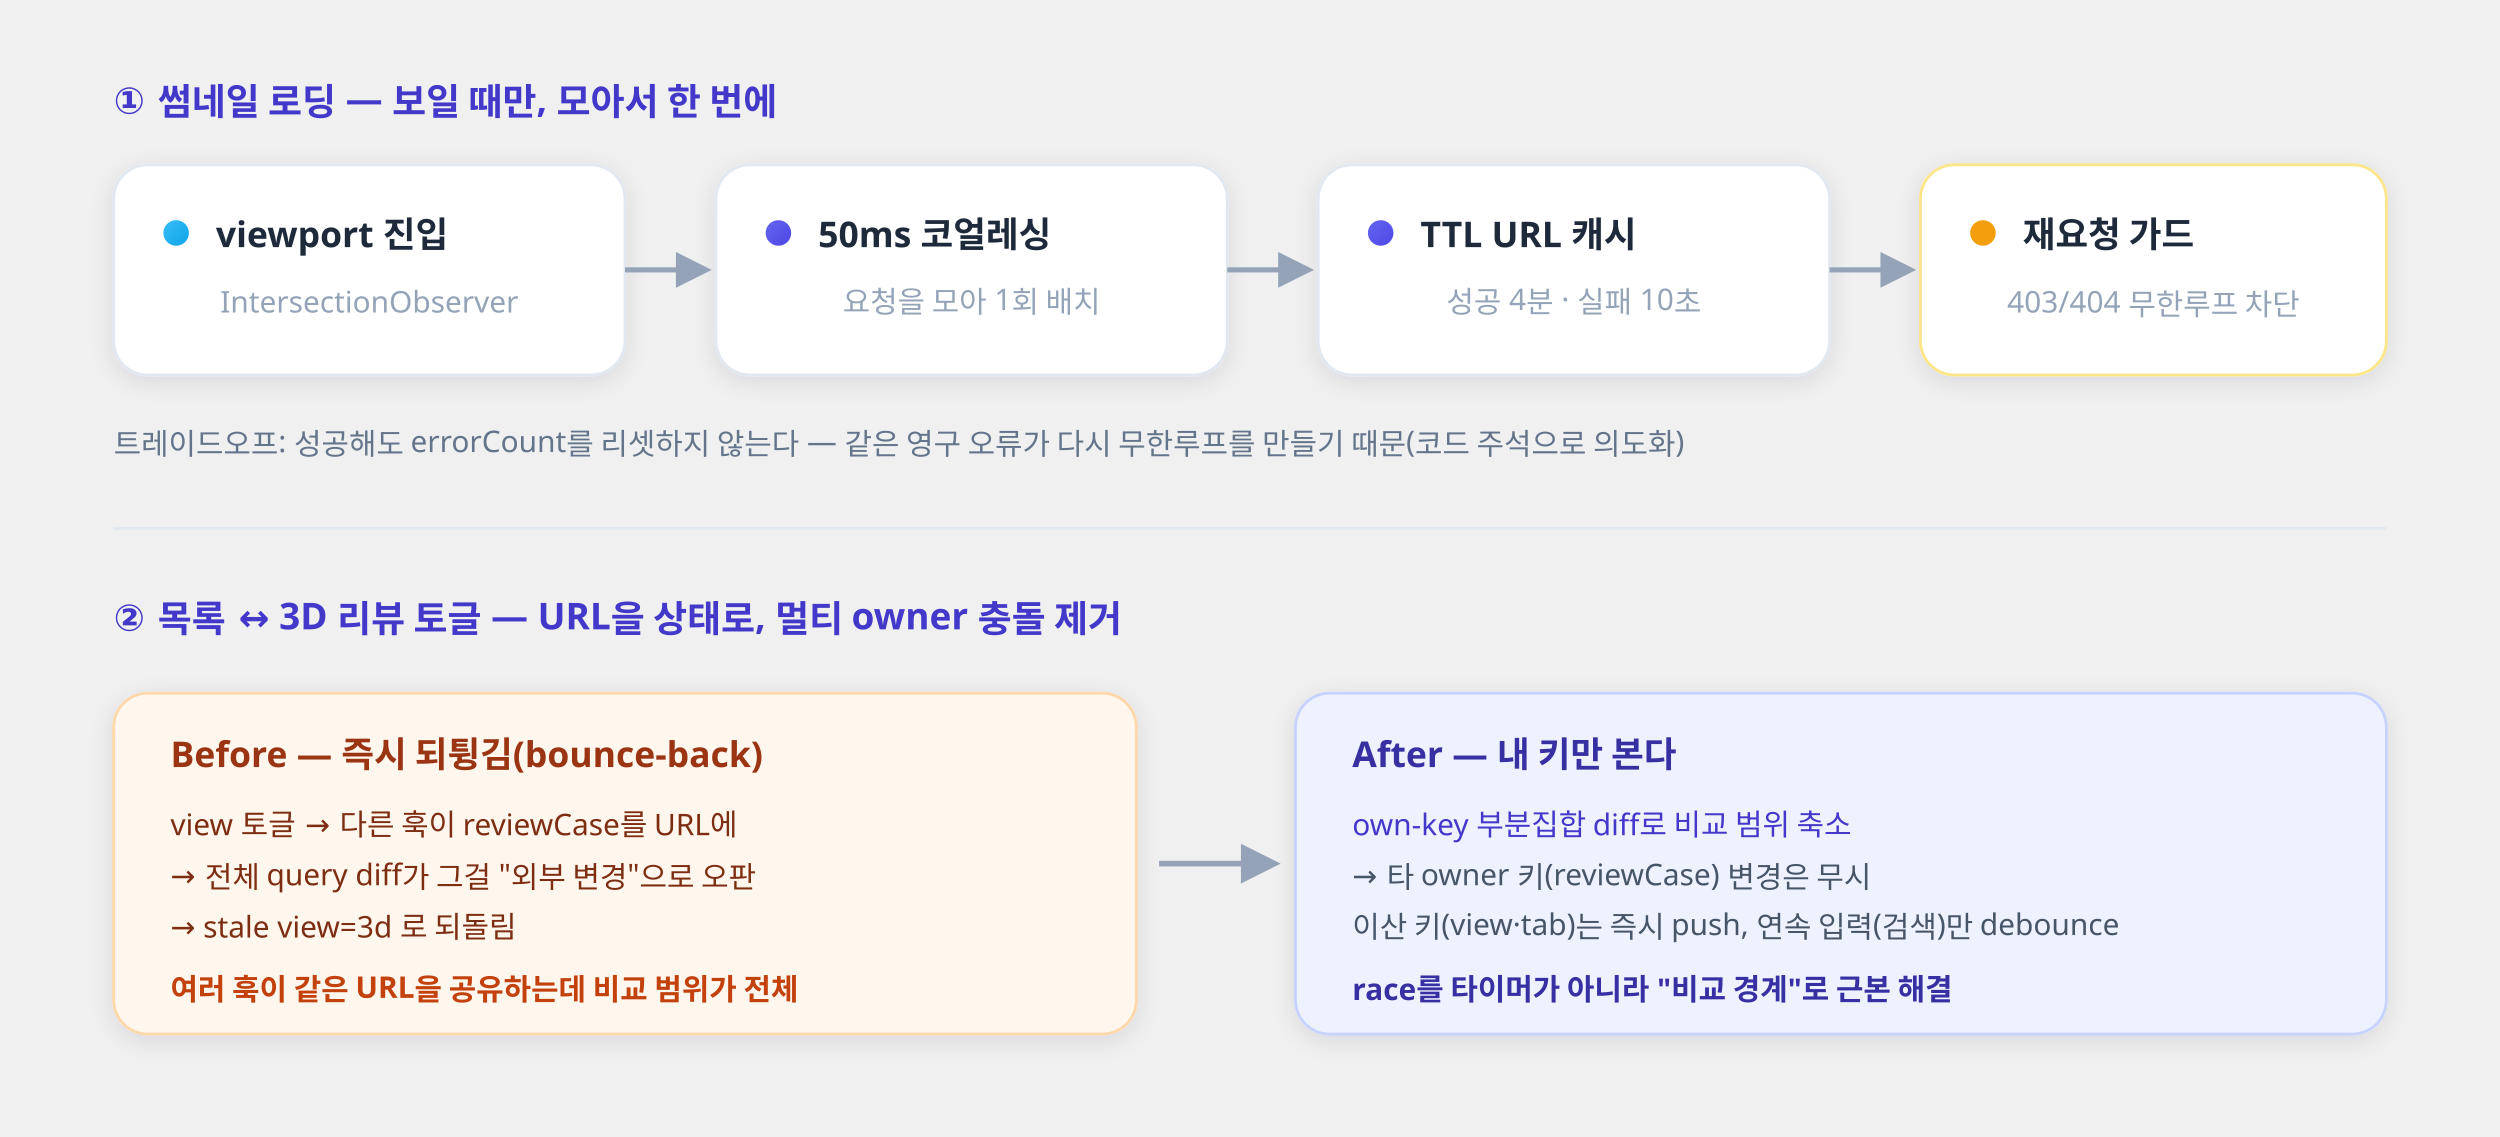
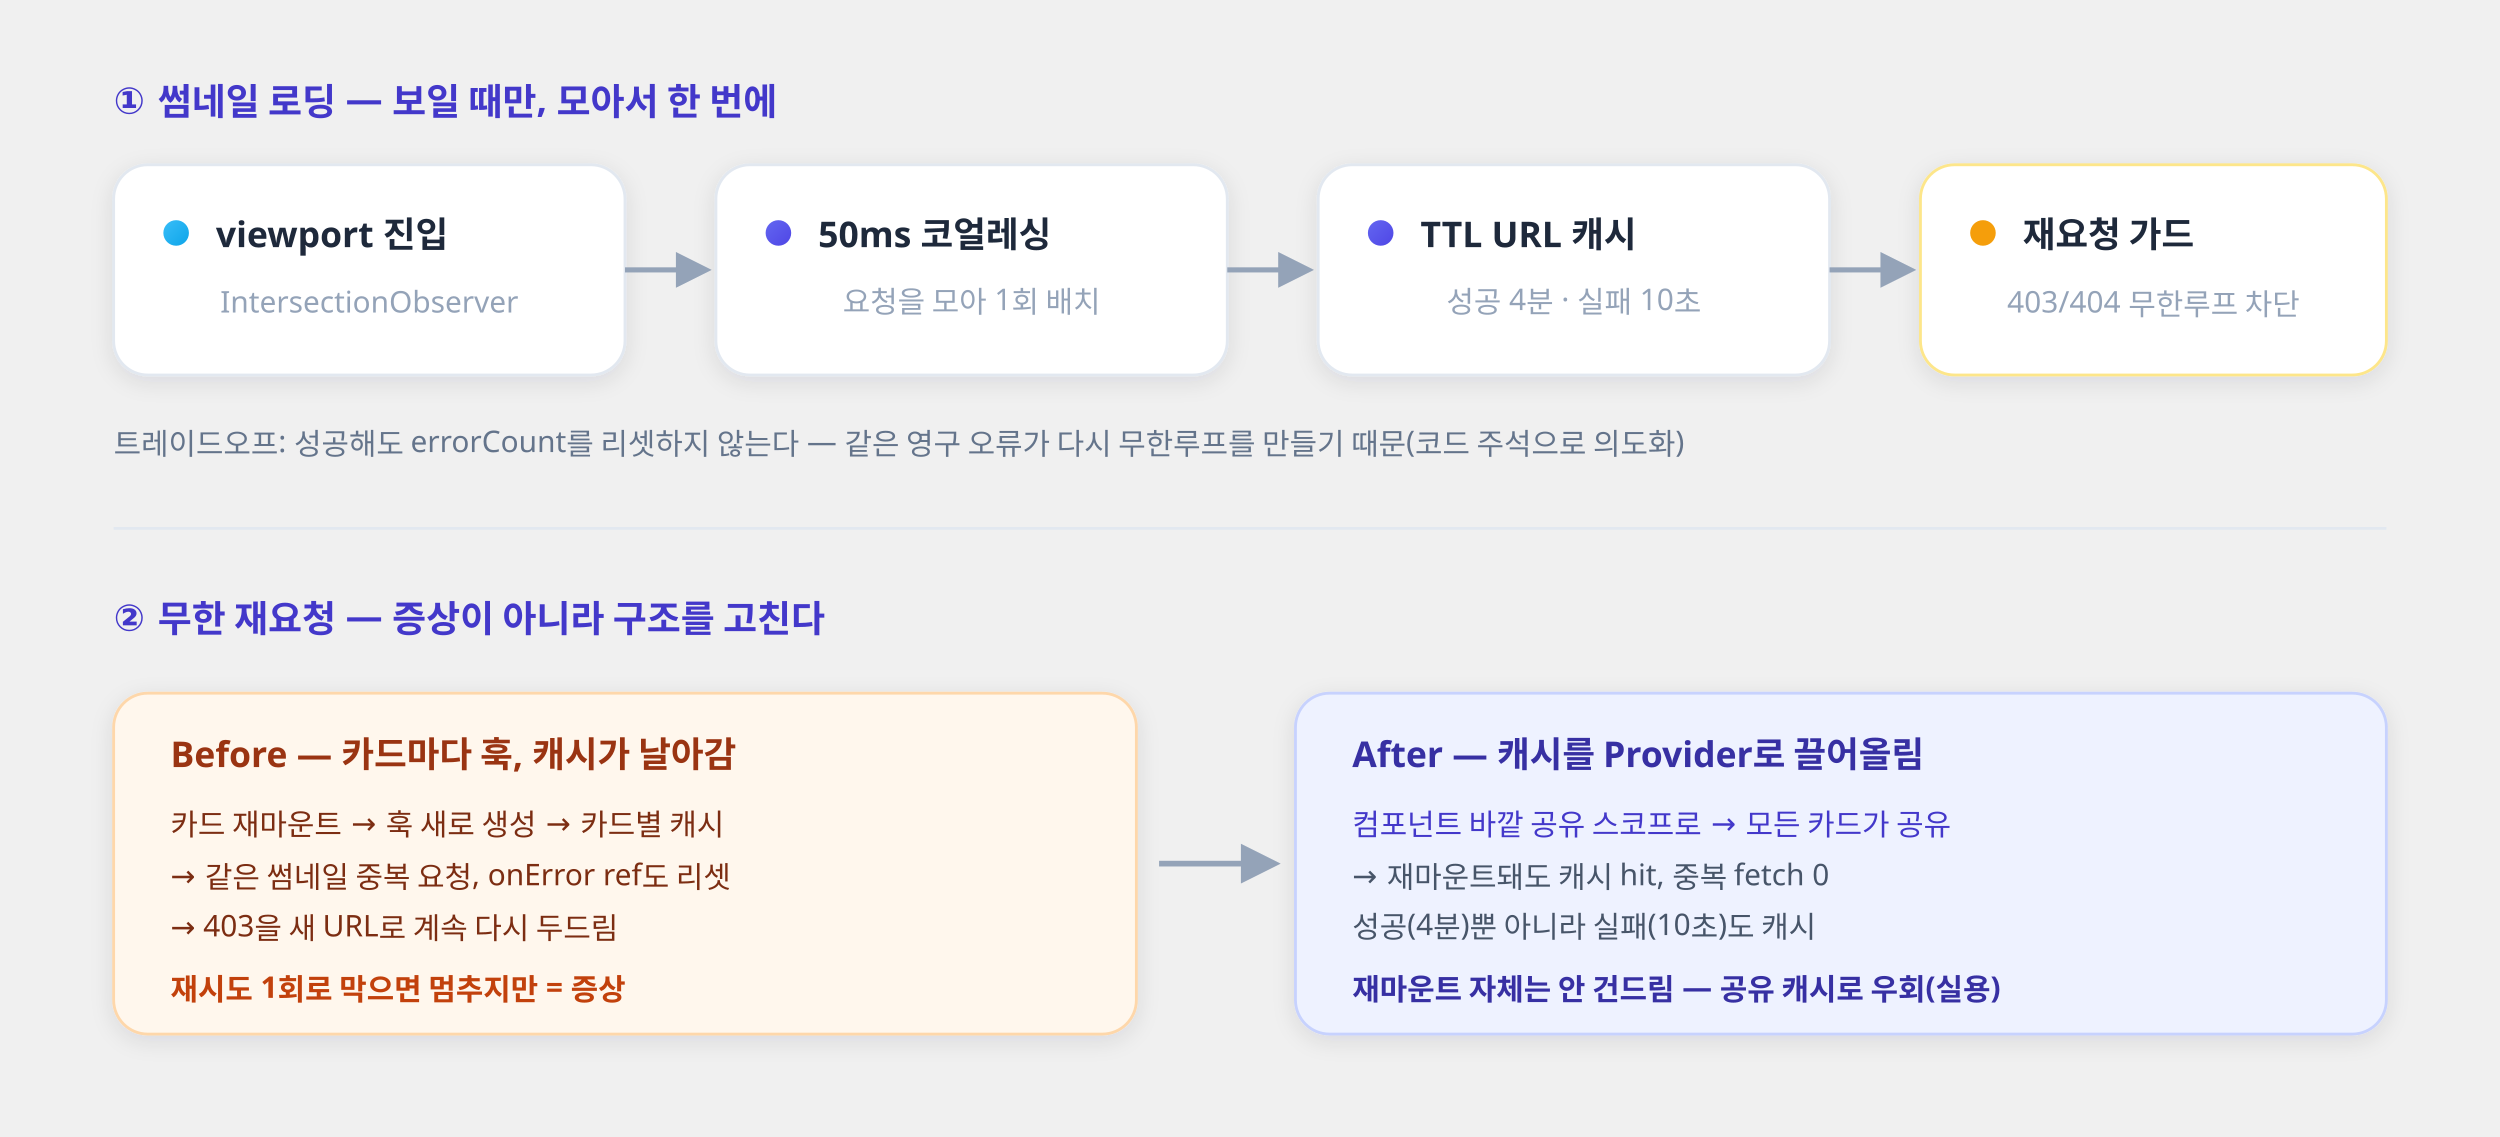
<svg xmlns="http://www.w3.org/2000/svg" viewBox="0 0 880 400" font-family="Noto Sans KR, Apple SD Gothic Neo, Malgun Gothic, sans-serif">
  <defs>
    <linearGradient id="gIndigo" x1="0" y1="0" x2="1" y2="1">
      <stop offset="0" stop-color="#6366f1" />
      <stop offset="1" stop-color="#4f46e5" />
    </linearGradient>
    <linearGradient id="gSky" x1="0" y1="0" x2="1" y2="1">
      <stop offset="0" stop-color="#38bdf8" />
      <stop offset="1" stop-color="#0ea5e9" />
    </linearGradient>
    <filter id="fShadow" x="-20%" y="-20%" width="140%" height="140%">
      <feDropShadow dx="0" dy="2" stdDeviation="4" flood-color="#0f172a" flood-opacity="0.10" />
    </filter>
    <marker id="arr" viewBox="0 0 10 10" refX="8" refY="5" markerWidth="7" markerHeight="7" orient="auto-start-reverse">
      <path d="M0,0 L10,5 L0,10 z" fill="#94a3b8" />
    </marker>
  </defs>
  <text x="40" y="40" font-size="13" font-weight="700" fill="#4338ca">① 썸네일 로딩 — 보일 때만, 모아서 한 번에</text>
  <g filter="url(#fShadow)">
    <rect x="40" y="58" width="180" height="74" rx="12" fill="#ffffff" stroke="#e2e8f0" />
  </g>
  <circle cx="62" cy="82" r="4.5" fill="url(#gSky)" />
  <text x="76" y="87" font-size="12.5" font-weight="700" fill="#1e293b">viewport 진입</text>
  <text x="130" y="110" font-size="10.5" fill="#94a3b8" text-anchor="middle">IntersectionObserver</text>
  <g filter="url(#fShadow)">
    <rect x="252" y="58" width="180" height="74" rx="12" fill="#ffffff" stroke="#e2e8f0" />
  </g>
  <circle cx="274" cy="82" r="4.5" fill="url(#gIndigo)" />
  <text x="288" y="87" font-size="12.5" font-weight="700" fill="#1e293b">50ms 코얼레싱</text>
  <text x="342" y="110" font-size="10.5" fill="#94a3b8" text-anchor="middle">요청을 모아 1회 배치</text>
  <g filter="url(#fShadow)">
    <rect x="464" y="58" width="180" height="74" rx="12" fill="#ffffff" stroke="#e2e8f0" />
  </g>
  <circle cx="486" cy="82" r="4.5" fill="url(#gIndigo)" />
  <text x="500" y="87" font-size="12.5" font-weight="700" fill="#1e293b">TTL URL 캐시</text>
  <text x="554" y="110" font-size="10.5" fill="#94a3b8" text-anchor="middle">성공 4분 · 실패 10초</text>
  <g filter="url(#fShadow)">
    <rect x="676" y="58" width="164" height="74" rx="12" fill="#ffffff" stroke="#fde68a" />
  </g>
  <circle cx="698" cy="82" r="4.5" fill="#f59e0b" />
  <text x="712" y="87" font-size="12.5" font-weight="700" fill="#1e293b">재요청 가드</text>
  <text x="758" y="110" font-size="10.5" fill="#94a3b8" text-anchor="middle">403/404 무한루프 차단</text>
  <line x1="220" y1="95" x2="248" y2="95" stroke="#94a3b8" stroke-width="1.8" marker-end="url(#arr)" />
  <line x1="432" y1="95" x2="460" y2="95" stroke="#94a3b8" stroke-width="1.8" marker-end="url(#arr)" />
  <line x1="644" y1="95" x2="672" y2="95" stroke="#94a3b8" stroke-width="1.8" marker-end="url(#arr)" />
  <text x="40" y="160" font-size="10.5" fill="#64748b">트레이드오프: 성공해도 errorCount를 리셋하지 않는다 — 같은 영구 오류가 다시 무한루프를 만들기 때문(코드 주석으로 의도화)</text>
  <line x1="40" y1="186" x2="840" y2="186" stroke="#e2e8f0" stroke-width="1" />
-   <text x="40" y="222" font-size="13" font-weight="700" fill="#4338ca">② 목록 ↔ 3D 리뷰 토글 — URL을 상태로, 멀티 owner 충돌 제거</text>
+   <text x="40" y="222" font-size="13" font-weight="700" fill="#4338ca">② 무한 재요청 — 증상이 아니라 구조를 고친다</text>
  <g filter="url(#fShadow)">
    <rect x="40" y="244" width="360" height="120" rx="12" fill="#fff7ed" stroke="#fed7aa" />
  </g>
-   <text x="60" y="270" font-size="12.5" font-weight="700" fill="#9a3412">Before — 즉시 되튕김(bounce-back)</text>
-   <text x="60" y="294" font-size="10.5" fill="#7c2d12">view 토글 → 다른 훅이 reviewCase를 URL에</text>
-   <text x="60" y="312" font-size="10.5" fill="#7c2d12">→ 전체 query diff가 그걸 "외부 변경"으로 오판</text>
-   <text x="60" y="330" font-size="10.5" fill="#7c2d12">→ stale view=3d 로 되돌림</text>
-   <text x="60" y="352" font-size="10.5" fill="#c2410c" font-weight="600">여러 훅이 같은 URL을 공유하는데 비교 범위가 전체</text>
+   <text x="60" y="270" font-size="12.5" font-weight="700" fill="#9a3412">Before — 카드마다 훅, 캐시가 날아감</text>
+   <text x="60" y="294" font-size="10.5" fill="#7c2d12">카드 재마운트 → 훅 새로 생성 → 카드별 캐시</text>
+   <text x="60" y="312" font-size="10.5" fill="#7c2d12">→ 같은 썸네일 중복 요청, onError ref도 리셋</text>
+   <text x="60" y="330" font-size="10.5" fill="#7c2d12">→ 403을 새 URL로 계속 다시 두드림</text>
+   <text x="60" y="352" font-size="10.5" fill="#c2410c" font-weight="600">재시도 1회로 막으면 멈추지만 = 증상</text>
  <line x1="408" y1="304" x2="448" y2="304" stroke="#94a3b8" stroke-width="2" marker-end="url(#arr)" />
  <g filter="url(#fShadow)">
    <rect x="456" y="244" width="384" height="120" rx="12" fill="#eef2ff" stroke="#c7d2fe" />
  </g>
-   <text x="476" y="270" font-size="12.5" font-weight="700" fill="#3730a3">After — 내 키만 본다</text>
-   <text x="476" y="294" font-size="10.5" fill="#4338ca">own-key 부분집합 diff로 비교 범위 축소</text>
-   <text x="476" y="312" font-size="10.5" fill="#475569">→ 타 owner 키(reviewCase) 변경은 무시</text>
-   <text x="476" y="330" font-size="10.5" fill="#475569">이산 키(view·tab)는 즉시 push, 연속 입력(검색)만 debounce</text>
-   <text x="476" y="352" font-size="10.5" fill="#3730a3" font-weight="600">race를 타이머가 아니라 "비교 경계"로 근본 해결</text>
+   <text x="476" y="270" font-size="12.5" font-weight="700" fill="#3730a3">After — 캐시를 Provider로 끌어올림</text>
+   <text x="476" y="294" font-size="10.5" fill="#4338ca">컴포넌트 바깥 공유 스코프로 → 모든 카드가 공유</text>
+   <text x="476" y="312" font-size="10.5" fill="#475569">→ 재마운트돼도 캐시 hit, 중복 fetch 0</text>
+   <text x="476" y="330" font-size="10.5" fill="#475569">성공(4분)뿐 아니라 실패(10초)도 캐시</text>
+   <text x="476" y="352" font-size="10.5" fill="#3730a3" font-weight="600">재마운트 자체는 안 건드림 — 공유 캐시로 우회(실용)</text>
</svg>
